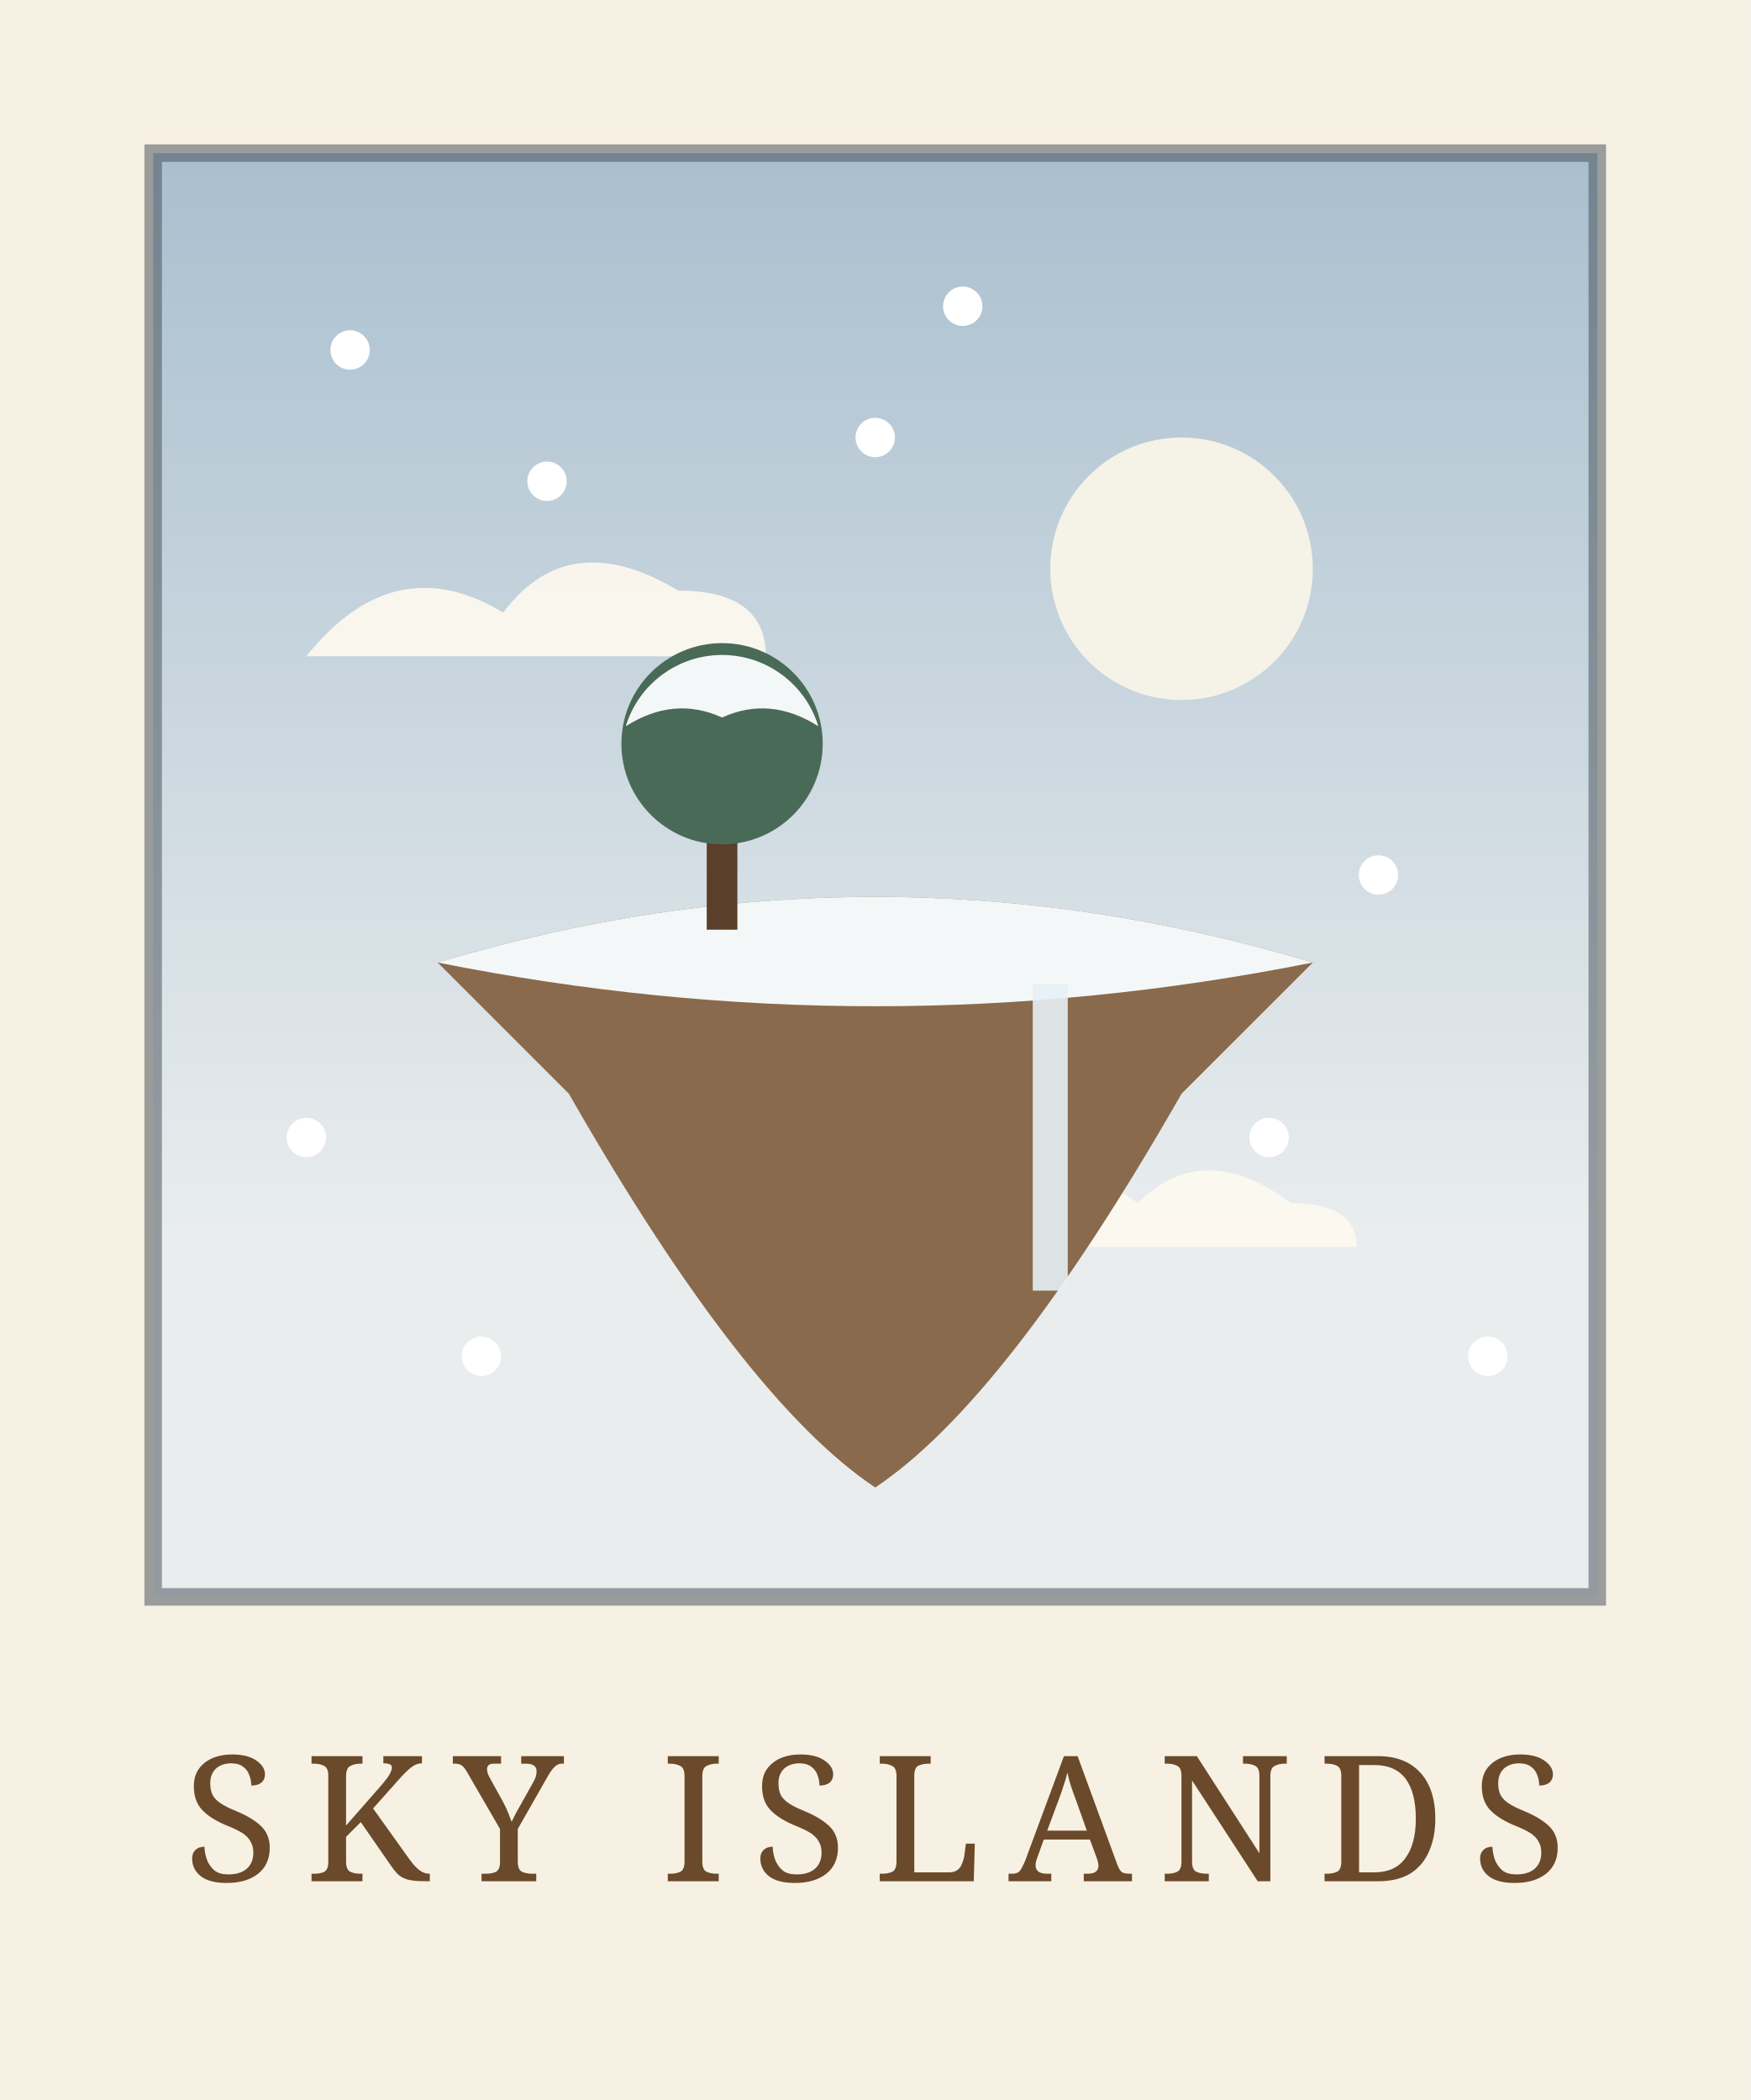
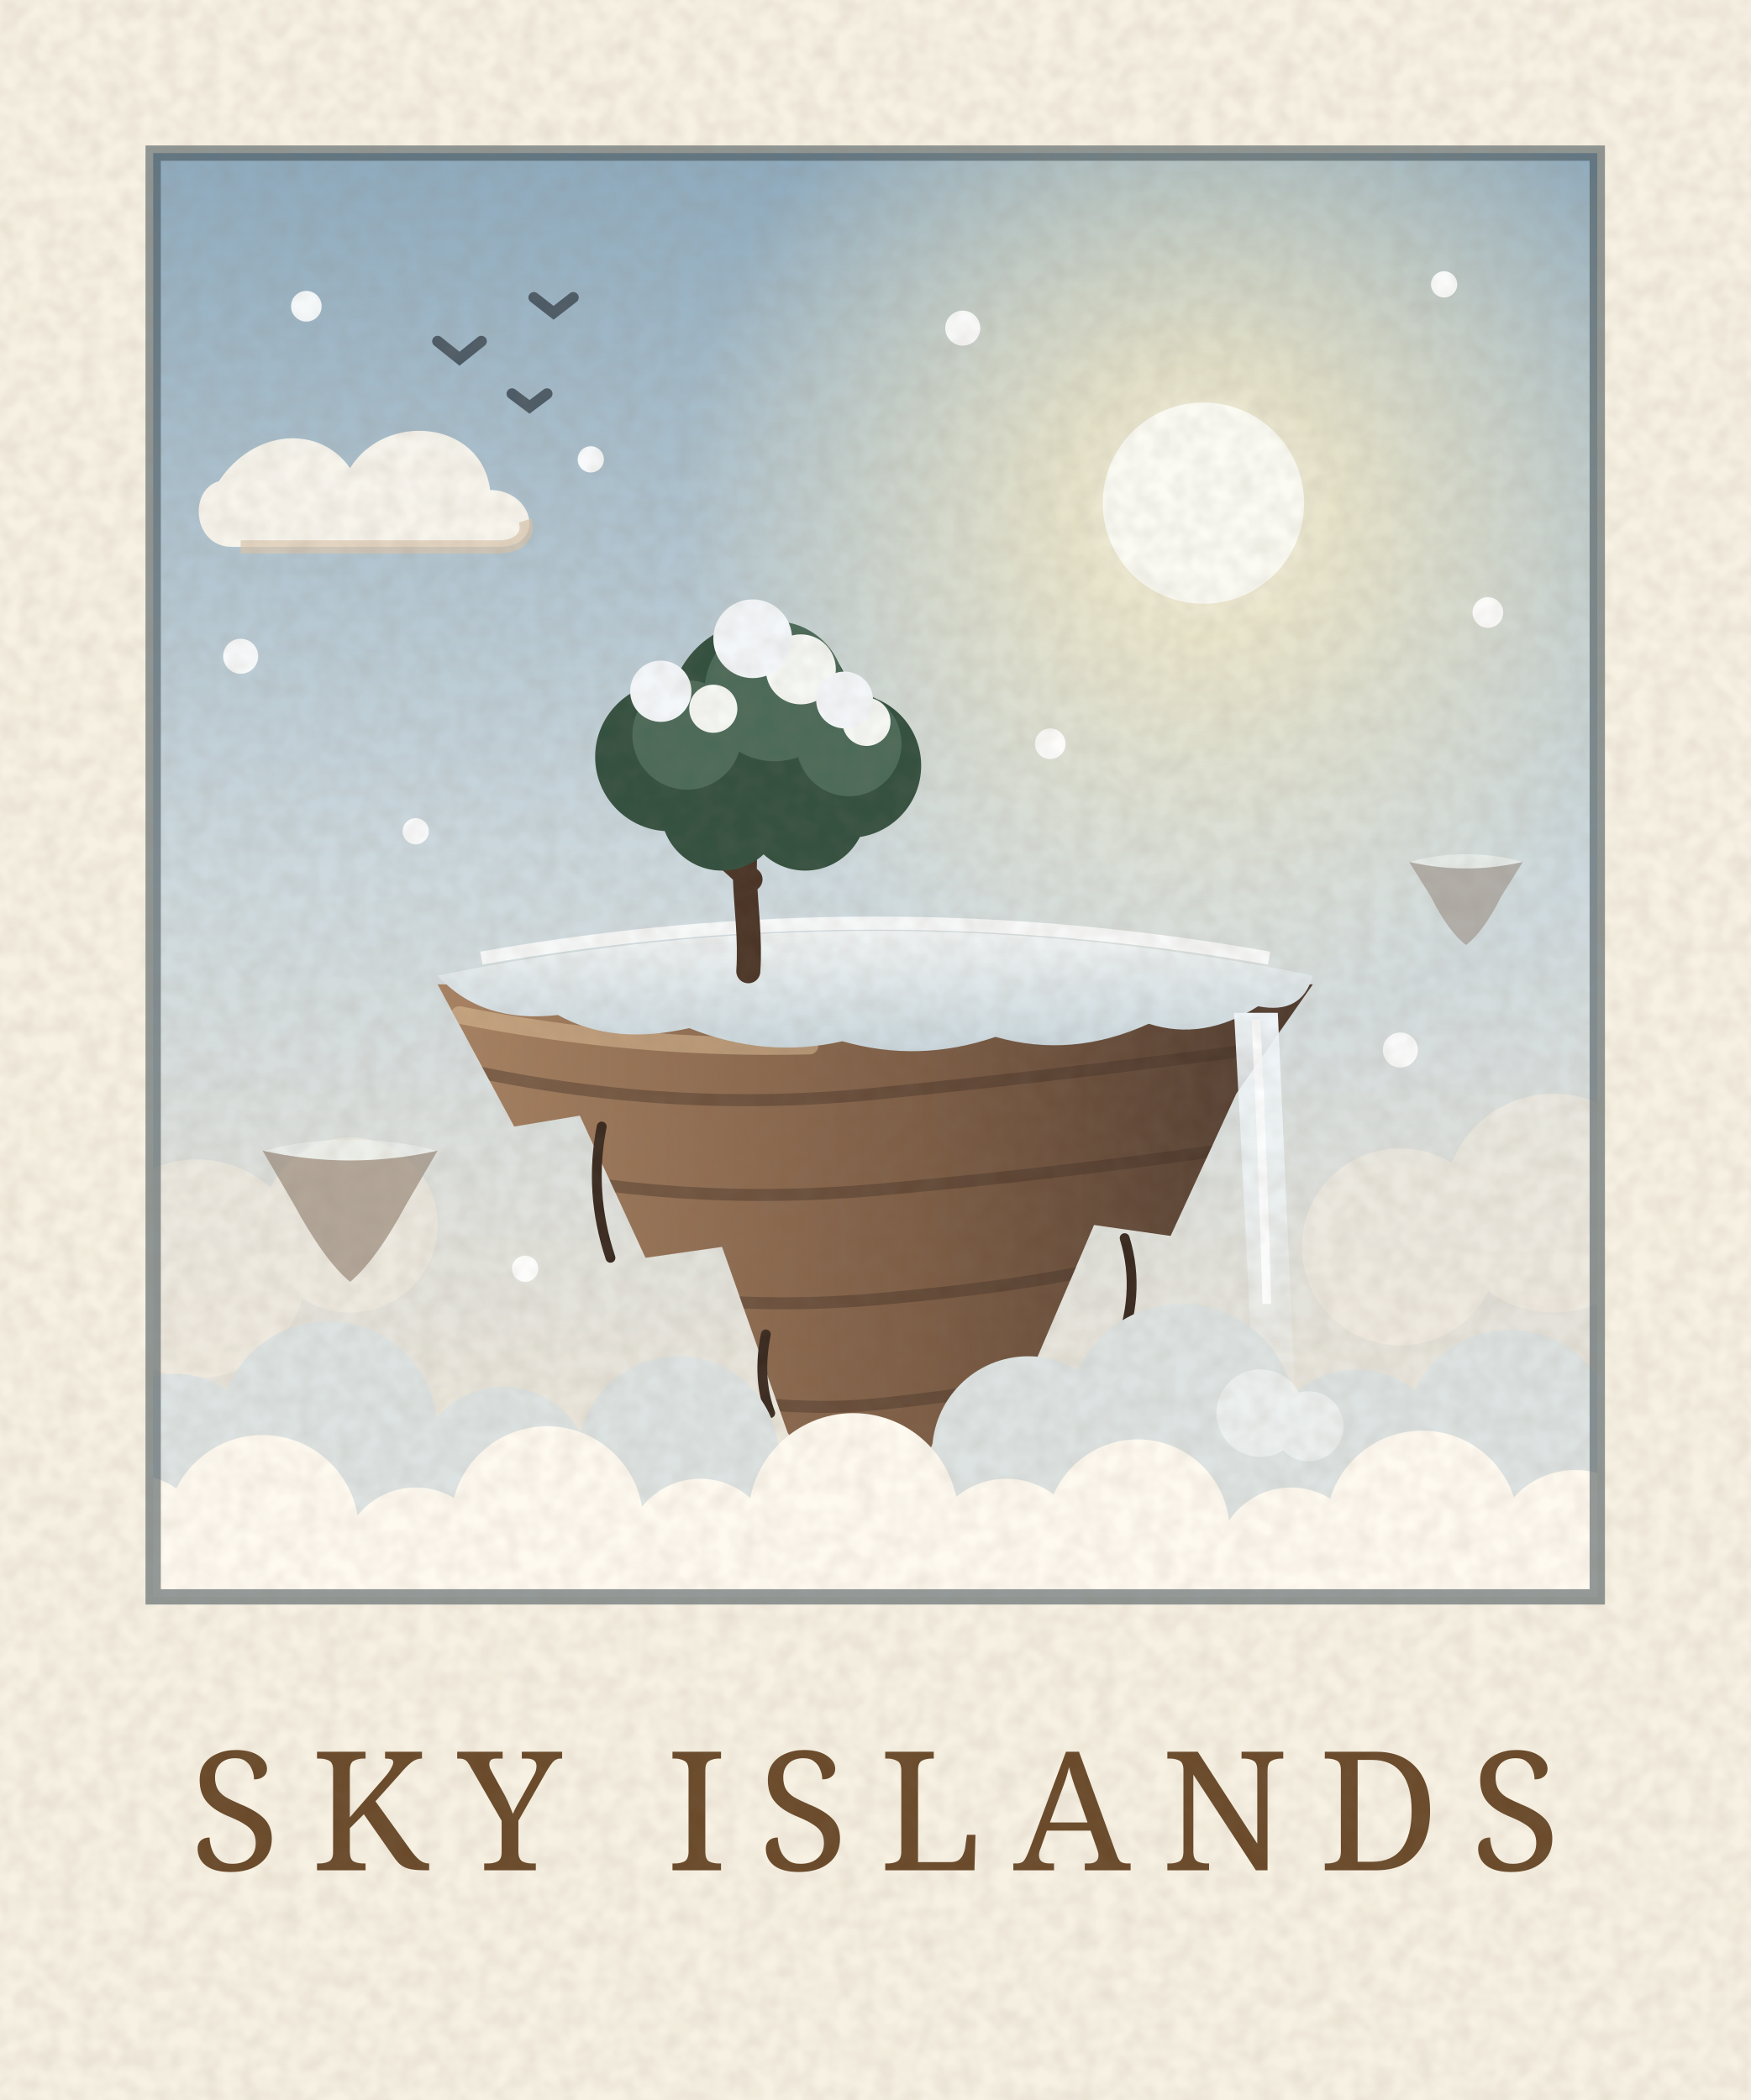
<svg xmlns="http://www.w3.org/2000/svg" viewBox="0 0 80 96">
  <defs>
    <linearGradient id="sky" x1="0" y1="0" x2="0" y2="1">
-       <stop offset="0" stop-color="#a9bfcf" />
-       <stop offset="0.75" stop-color="#e9edee" />
+       <stop offset="0" stop-color="#8eaabd" />
+       <stop offset="0.5" stop-color="#cdd9de" />
+       <stop offset="0.9" stop-color="#ece6da" />
    </linearGradient>
+     <radialGradient id="glow" cx="55" cy="23" r="24" gradientUnits="userSpaceOnUse">
+       <stop offset="0" stop-color="#fbfaf0" />
+       <stop offset="0.25" stop-color="#fff1c8" stop-opacity="0.7" />
+       <stop offset="1" stop-color="#fff1c8" stop-opacity="0" />
+     </radialGradient>
+     <linearGradient id="rock" x1="20" y1="0" x2="60" y2="0" gradientUnits="userSpaceOnUse">
+       <stop offset="0" stop-color="#a88262" />
+       <stop offset="0.55" stop-color="#7d5d45" />
+       <stop offset="1" stop-color="#4e3a2e" />
+     </linearGradient>
+     <linearGradient id="grass" x1="0" y1="41" x2="0" y2="48" gradientUnits="userSpaceOnUse">
+       <stop offset="0" stop-color="#fbfcfa" />
+       <stop offset="1" stop-color="#c9d6dc" />
+     </linearGradient>
+     <linearGradient id="fall" x1="0" y1="46" x2="0" y2="66" gradientUnits="userSpaceOnUse">
+       <stop offset="0" stop-color="#f4fbff" />
+       <stop offset="1" stop-color="#f4fbff" stop-opacity="0" />
+     </linearGradient>
+     <clipPath id="pic">
+       <rect x="7" y="7" width="66" height="66" />
+     </clipPath>
+     <clipPath id="under">
+       <path d="M20 45L23.5 51.5L26.5 51L29.5 57.5L33 57L36 65.5L40 72L43.5 64L47 63L50 56L53.5 56.5L56.5 50L60 45Z" />
+     </clipPath>
+     <filter id="grain" x="0" y="0" width="100%" height="100%">
+       <feTurbulence type="fractalNoise" baseFrequency="1.1" numOctaves="2" seed="4" />
+       <feColorMatrix values="0 0 0 0 0.25  0 0 0 0 0.2  0 0 0 0 0.15  0 0 0 -1.6 1.15" />
+     </filter>
  </defs>
  <rect width="80" height="96" fill="#f7f1e3" />
-   <rect x="7" y="7" width="66" height="66" fill="url(#sky)" />
-   <circle cx="54" cy="26" r="6" fill="#f5f2e8" />
-   <path d="M14 30q4-5 9-2q3-4 8-1q4 0 4 3H14Z" fill="#fffaf0" opacity="0.9" />
-   <path d="M45 56q3-4 7-1q3-3 7 0q3 0 3 2H45Z" fill="#fffaf0" opacity="0.85" />
-   <path d="M20 44q20-6 40 0l-6 6q-8 14-14 18q-6-4-14-18Z" fill="#8a6a4c" />
-   <path d="M20 44q20-6 40 0q-20 4-40 0Z" fill="#f4f7f8" />
-   <path d="M33 42.5v-6" stroke="#5a3f2a" stroke-width="1.4" />
-   <circle cx="33" cy="34" r="4.6" fill="#4a6a58" />
-   <path d="M28.6 33.2a4.6 4.6 0 0 1 8.8 0q-2.2-1.4-4.4-.4q-2.2-1-4.4.4Z" fill="#f4f7f8" />
-   <circle cx="16" cy="16" r="0.9" fill="#ffffff" />
-   <circle cx="25" cy="22" r="0.9" fill="#ffffff" />
-   <circle cx="44" cy="14" r="0.9" fill="#ffffff" />
-   <circle cx="63" cy="40" r="0.9" fill="#ffffff" />
-   <circle cx="14" cy="52" r="0.9" fill="#ffffff" />
-   <circle cx="68" cy="62" r="0.9" fill="#ffffff" />
-   <circle cx="40" cy="20" r="0.9" fill="#ffffff" />
-   <circle cx="58" cy="52" r="0.9" fill="#ffffff" />
-   <circle cx="22" cy="62" r="0.9" fill="#ffffff" />
-   <path d="M48 45v14" stroke="#e6f1f6" stroke-width="1.6" opacity="0.9" />
-   <rect x="7" y="7" width="66" height="66" fill="none" stroke="#3d4a52" stroke-width="0.8" opacity="0.5" />
-   <text x="40" y="86" text-anchor="middle" font-family="Georgia, serif" font-size="8" letter-spacing="1.2" fill="#6a4a2a">SKY ISLANDS</text>
+   <g clip-path="url(#pic)">
+     <rect x="7" y="7" width="66" height="66" fill="url(#sky)" />
+     <rect x="7" y="7" width="66" height="66" fill="url(#glow)" />
+     <circle cx="55" cy="23" r="4.6" fill="#fbfbf3" />
+     <g fill="#f6efe2" opacity="0.55">
+       <circle cx="9" cy="58" r="5" />
+       <circle cx="16" cy="56" r="4" />
+       <circle cx="64" cy="57" r="4.5" />
+       <circle cx="71" cy="55" r="5" />
+     </g>
+     <g opacity="0.7">
+       <path d="M12 52.6q4-.9 8 0l-1.4 2.4q-1.4 2.6-2.6 3.6q-1.2-1-2.6-3.6Z" fill="#9a8a7a" />
+       <path d="M12 52.6q4-1 8 0q-4 .9-8 0Z" fill="#eef2f0" />
+       <path d="M64.4 39.4q2.6-.6 5.2 0l-1 1.6q-.8 1.6-1.6 2.2q-.8-.6-1.6-2.2Z" fill="#a39a92" />
+       <path d="M64.4 39.4q2.6-.7 5.2 0q-2.6.6-5.2 0Z" fill="#eef2f0" />
+     </g>
+     <path d="M10 22c1.6-2.4 4.6-2.6 6-.6c1.6-2.6 6-2.2 6.4 1c2 0 2.6 2.6.4 2.6H10.6c-1.8 0-2-2.6-.6-3Z" fill="#fffaf0" opacity="0.9" />
+     <path d="M11 25h11.8c1 0 1.4-.6 1.2-1.2" fill="none" stroke="#d9c6ae" stroke-width="0.6" opacity="0.7" />
+     <path d="M20 15.6l1 .8l1-.8M24.4 13.6l.9.7l.9-.7M23.4 18l.8.6l.8-.6" fill="none" stroke="#4d5b66" stroke-width="0.5" stroke-linecap="round" />
+     <path d="M20 45L23.5 51.5L26.5 51L29.5 57.5L33 57L36 65.5L40 72L43.5 64L47 63L50 56L53.5 56.5L56.5 50L60 45Z" fill="url(#rock)" />
+     <g clip-path="url(#under)" fill="none" stroke="#3f2d22" stroke-linecap="round">
+       <path d="M20 48.6q10 2.4 20 1.4t20-2.4M22 53.2q9 2 18 1.2t17-2M26 58.6q7 1.4 14 .8t11-1.6M31 63.6q5 1 9 .6t7-1" stroke-width="0.55" opacity="0.4" />
+       <path d="M21 46.4q8 1.6 16 1.4" stroke="#e2c49c" stroke-width="0.8" opacity="0.5" />
+     </g>
+     <path d="M27.5 51.5q-.6 3 .4 6M44.6 63.4q.8 2.4-.2 4.8M51.4 56.6q.8 2.6-.4 5.4M35 61q-.4 2 .2 3.6" fill="none" stroke="#3a2a20" stroke-width="0.45" stroke-linecap="round" />
+     <path d="M20 44.6Q40 40.5 60 44.6Q59.5 46.4 57.5 46Q55 47.6 52.5 46.8Q49 48.4 45.5 47.4Q42 48.6 38.5 47.6Q35 48.4 31.5 47Q28 47.8 25.5 46.4Q22 46.8 20 44.6Z" fill="url(#grass)" />
+     <path d="M22 43.8Q40 40.6 58 43.8" fill="none" stroke="#ffffff" stroke-width="0.6" opacity="0.8" />
+     <path d="M56.4 46.3q.5 9 1 20h1.9q-.5-11-.9-20Z" fill="url(#fall)" />
+     <path d="M57.4 46.6q.3 6 .5 13" fill="none" stroke="#ffffff" stroke-width="0.4" opacity="0.8" />
+     <path d="M34.2 44.4C34.4 41.4 33.4 39 34.8 36.2M34.3 40.2l-2.2-2M34.6 38.4l2-1.4" fill="none" stroke="#4a3426" stroke-width="1.1" stroke-linecap="round" />
+     <g>
+       <g fill="#34503f">
+         <circle cx="30.6" cy="34.6" r="3.4" />
+         <circle cx="34.8" cy="32.6" r="4.2" />
+         <circle cx="38.8" cy="35" r="3.3" />
+         <circle cx="33" cy="37" r="2.8" />
+         <circle cx="36.8" cy="37" r="2.8" />
+       </g>
+       <g fill="#4c6a58">
+         <circle cx="31.4" cy="33.6" r="2.5" />
+         <circle cx="35.4" cy="31.6" r="3.2" />
+         <circle cx="38.8" cy="34" r="2.4" />
+       </g>
+       <g fill="#f6f8f4">
+         <circle cx="36.6" cy="30.6" r="1.6" />
+         <circle cx="39.6" cy="33" r="1.1" />
+         <circle cx="32.6" cy="32.4" r="1.1" />
+       </g>
+     </g>
+     <g fill="#f4f7fa">
+       <circle cx="30.2" cy="31.6" r="1.4" />
+       <circle cx="34.4" cy="29.2" r="1.8" />
+       <circle cx="38.6" cy="32" r="1.3" />
+     </g>
+     <g fill="#ffffff" opacity="0.9">
+       <circle cx="14" cy="14" r="0.7" />
+       <circle cx="27" cy="21" r="0.6" />
+       <circle cx="44" cy="15" r="0.8" />
+       <circle cx="66" cy="13" r="0.6" />
+       <circle cx="48" cy="34" r="0.7" />
+       <circle cx="19" cy="38" r="0.6" />
+       <circle cx="64" cy="48" r="0.8" />
+       <circle cx="24" cy="58" r="0.6" />
+       <circle cx="68" cy="28" r="0.7" />
+       <circle cx="11" cy="30" r="0.8" />
+     </g>
+     <g fill="#dde3e2">
+       <rect x="7" y="68" width="66" height="6" />
+       <circle cx="8" cy="67" r="4.2" />
+       <circle cx="15" cy="65.4" r="5" />
+       <circle cx="23" cy="67.4" r="4" />
+       <circle cx="31" cy="66.6" r="4.6" />
+       <circle cx="47" cy="66.4" r="4.4" />
+       <circle cx="54" cy="64.8" r="5.2" />
+       <circle cx="62" cy="66.8" r="4.2" />
+       <circle cx="69" cy="65.6" r="4.8" />
+     </g>
+     <g fill="#fffaf0">
+       <rect x="7" y="71.5" width="66" height="2" />
+       <circle cx="6" cy="71" r="3.6" />
+       <circle cx="12" cy="70" r="4.4" />
+       <circle cx="19" cy="71.4" r="3.4" />
+       <circle cx="25" cy="69.6" r="4.4" />
+       <circle cx="32" cy="71" r="3.4" />
+       <circle cx="39" cy="69.4" r="4.8" />
+       <circle cx="46" cy="71.2" r="3.6" />
+       <circle cx="52" cy="70" r="4.2" />
+       <circle cx="59" cy="71.4" r="3.4" />
+       <circle cx="65" cy="69.8" r="4.4" />
+       <circle cx="72" cy="71" r="3.8" />
+     </g>
+     <g fill="#ffffff" opacity="0.45">
+       <circle cx="57.6" cy="64.6" r="2" />
+       <circle cx="59.8" cy="65.2" r="1.6" />
+     </g>
+   </g>
+   <rect x="7" y="7" width="66" height="66" fill="none" stroke="#3d4a52" stroke-width="0.7" opacity="0.55" />
+   <text x="40" y="85.5" text-anchor="middle" font-family="Georgia, serif" font-size="7.6" letter-spacing="1.4" fill="#6a4a2a">SKY ISLANDS</text>
+   <rect width="80" height="96" filter="url(#grain)" opacity="0.14" />
</svg>
